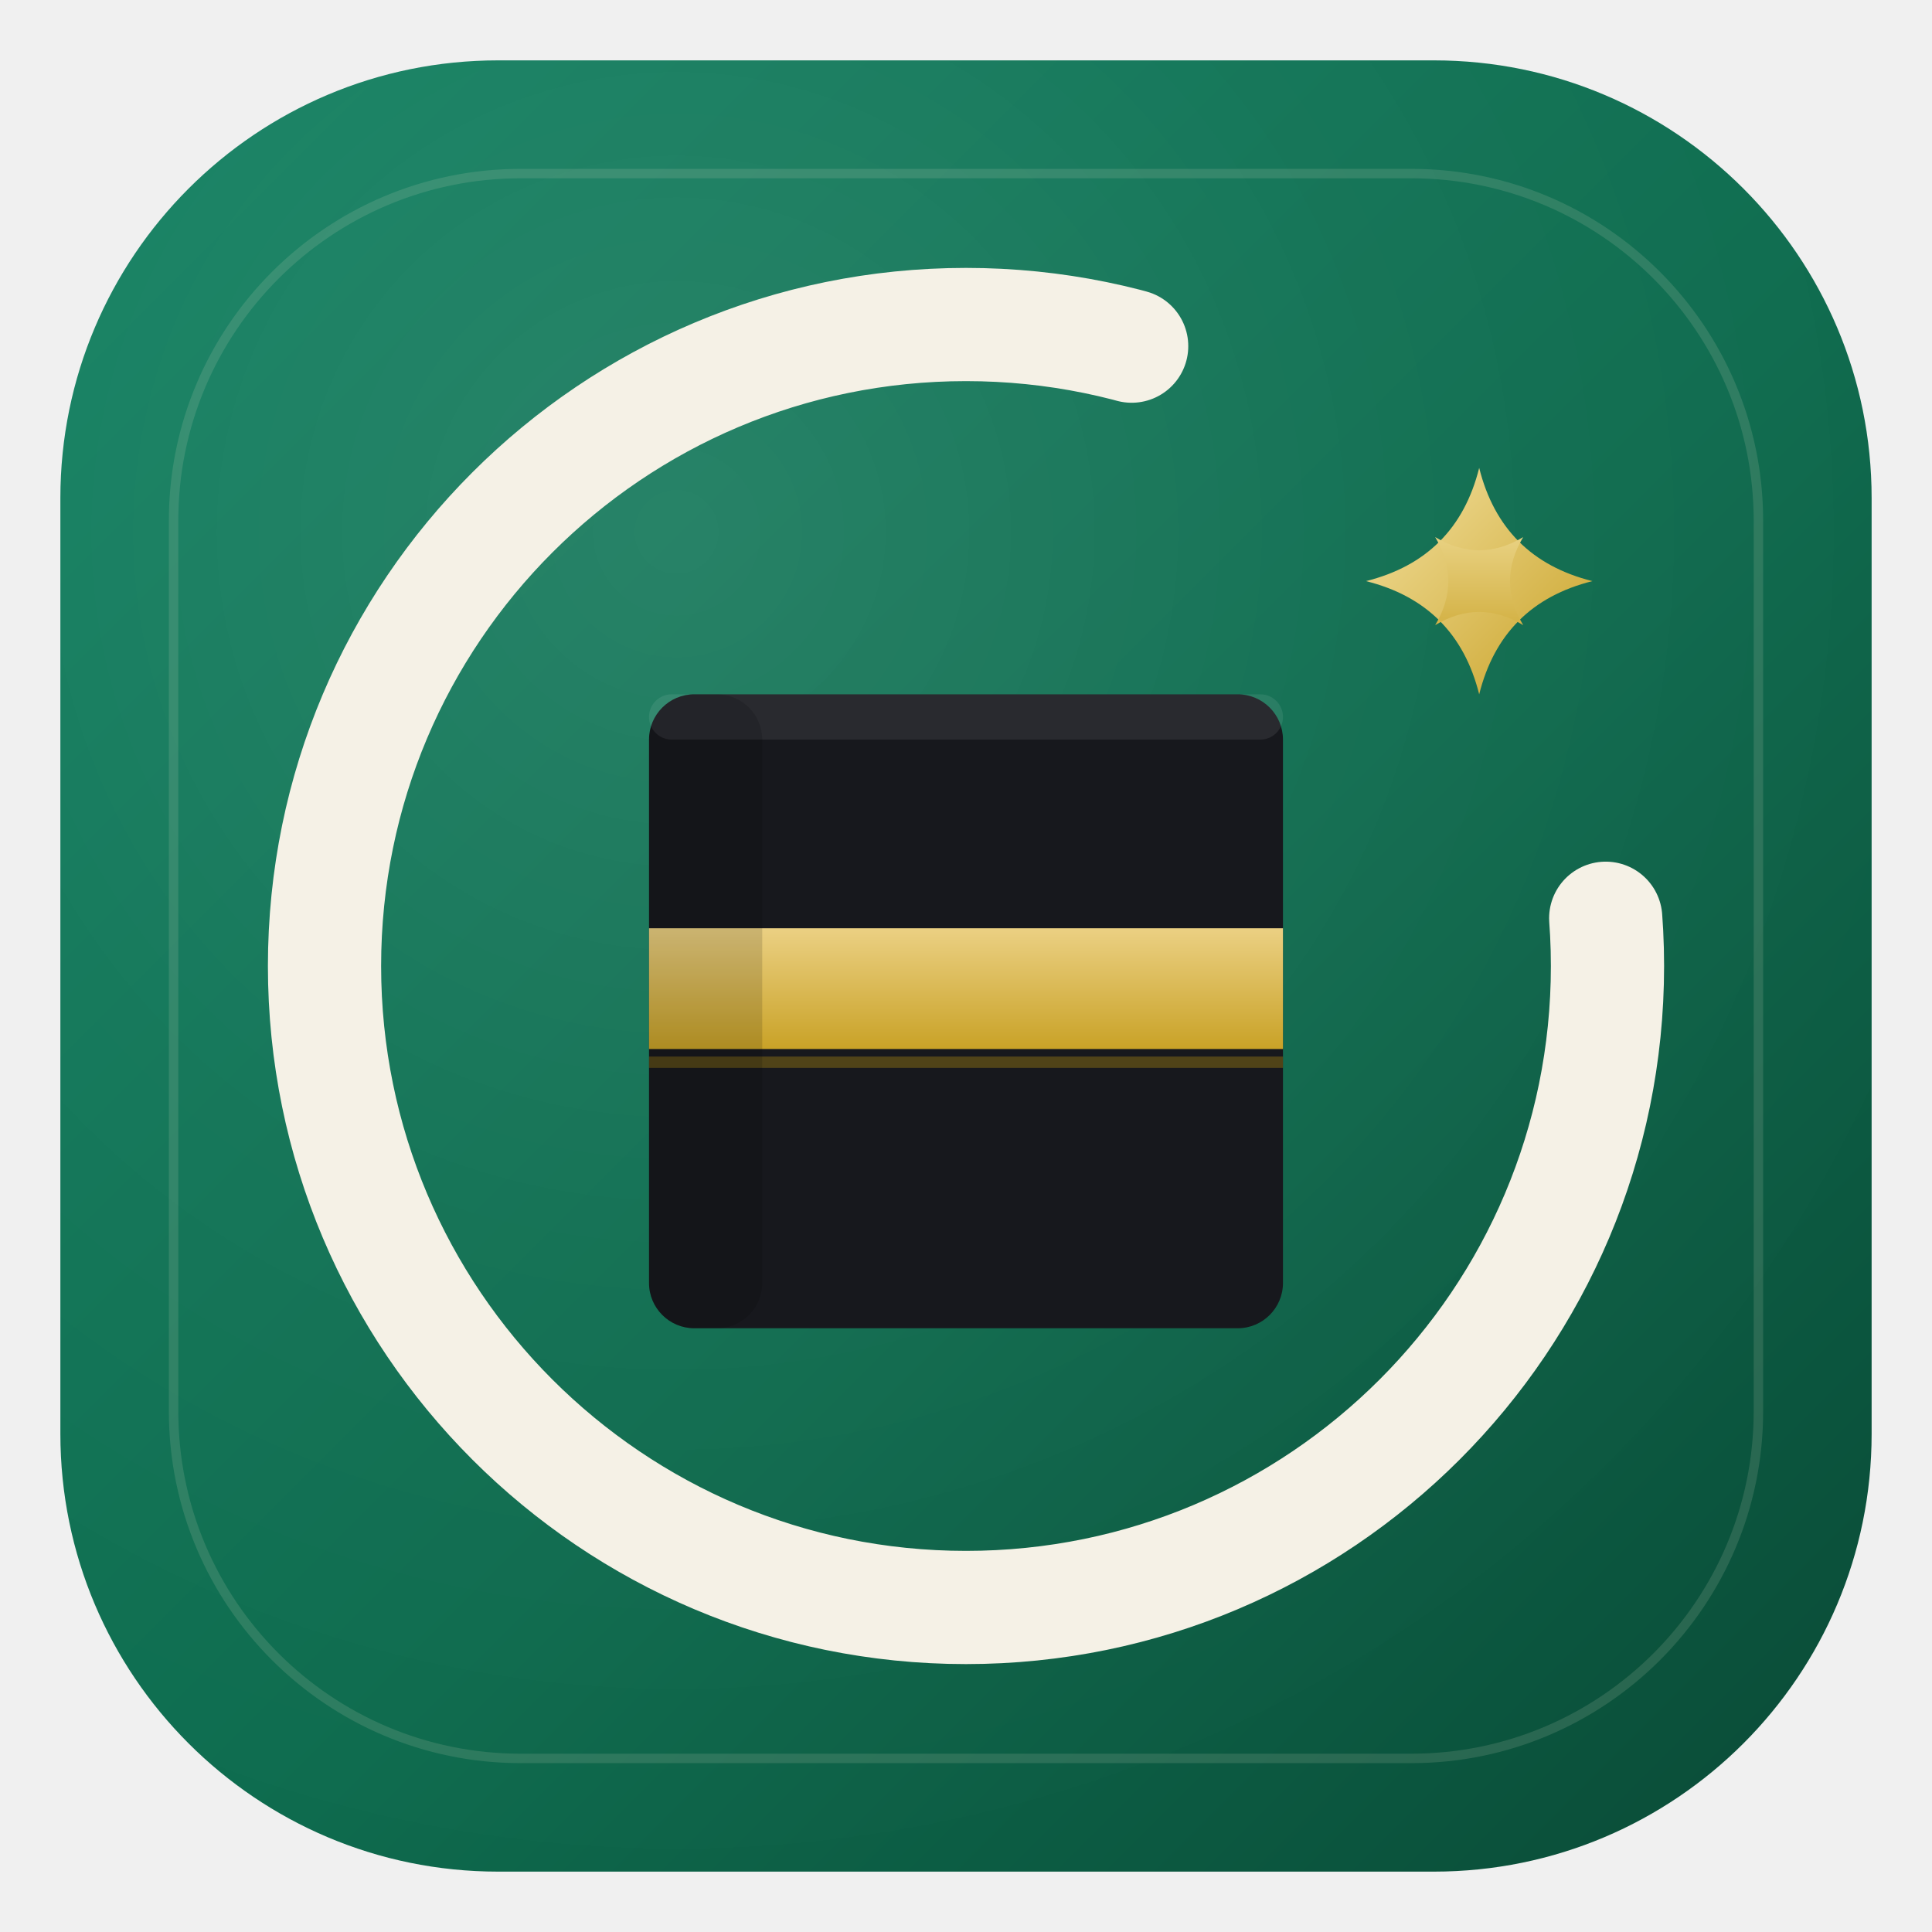
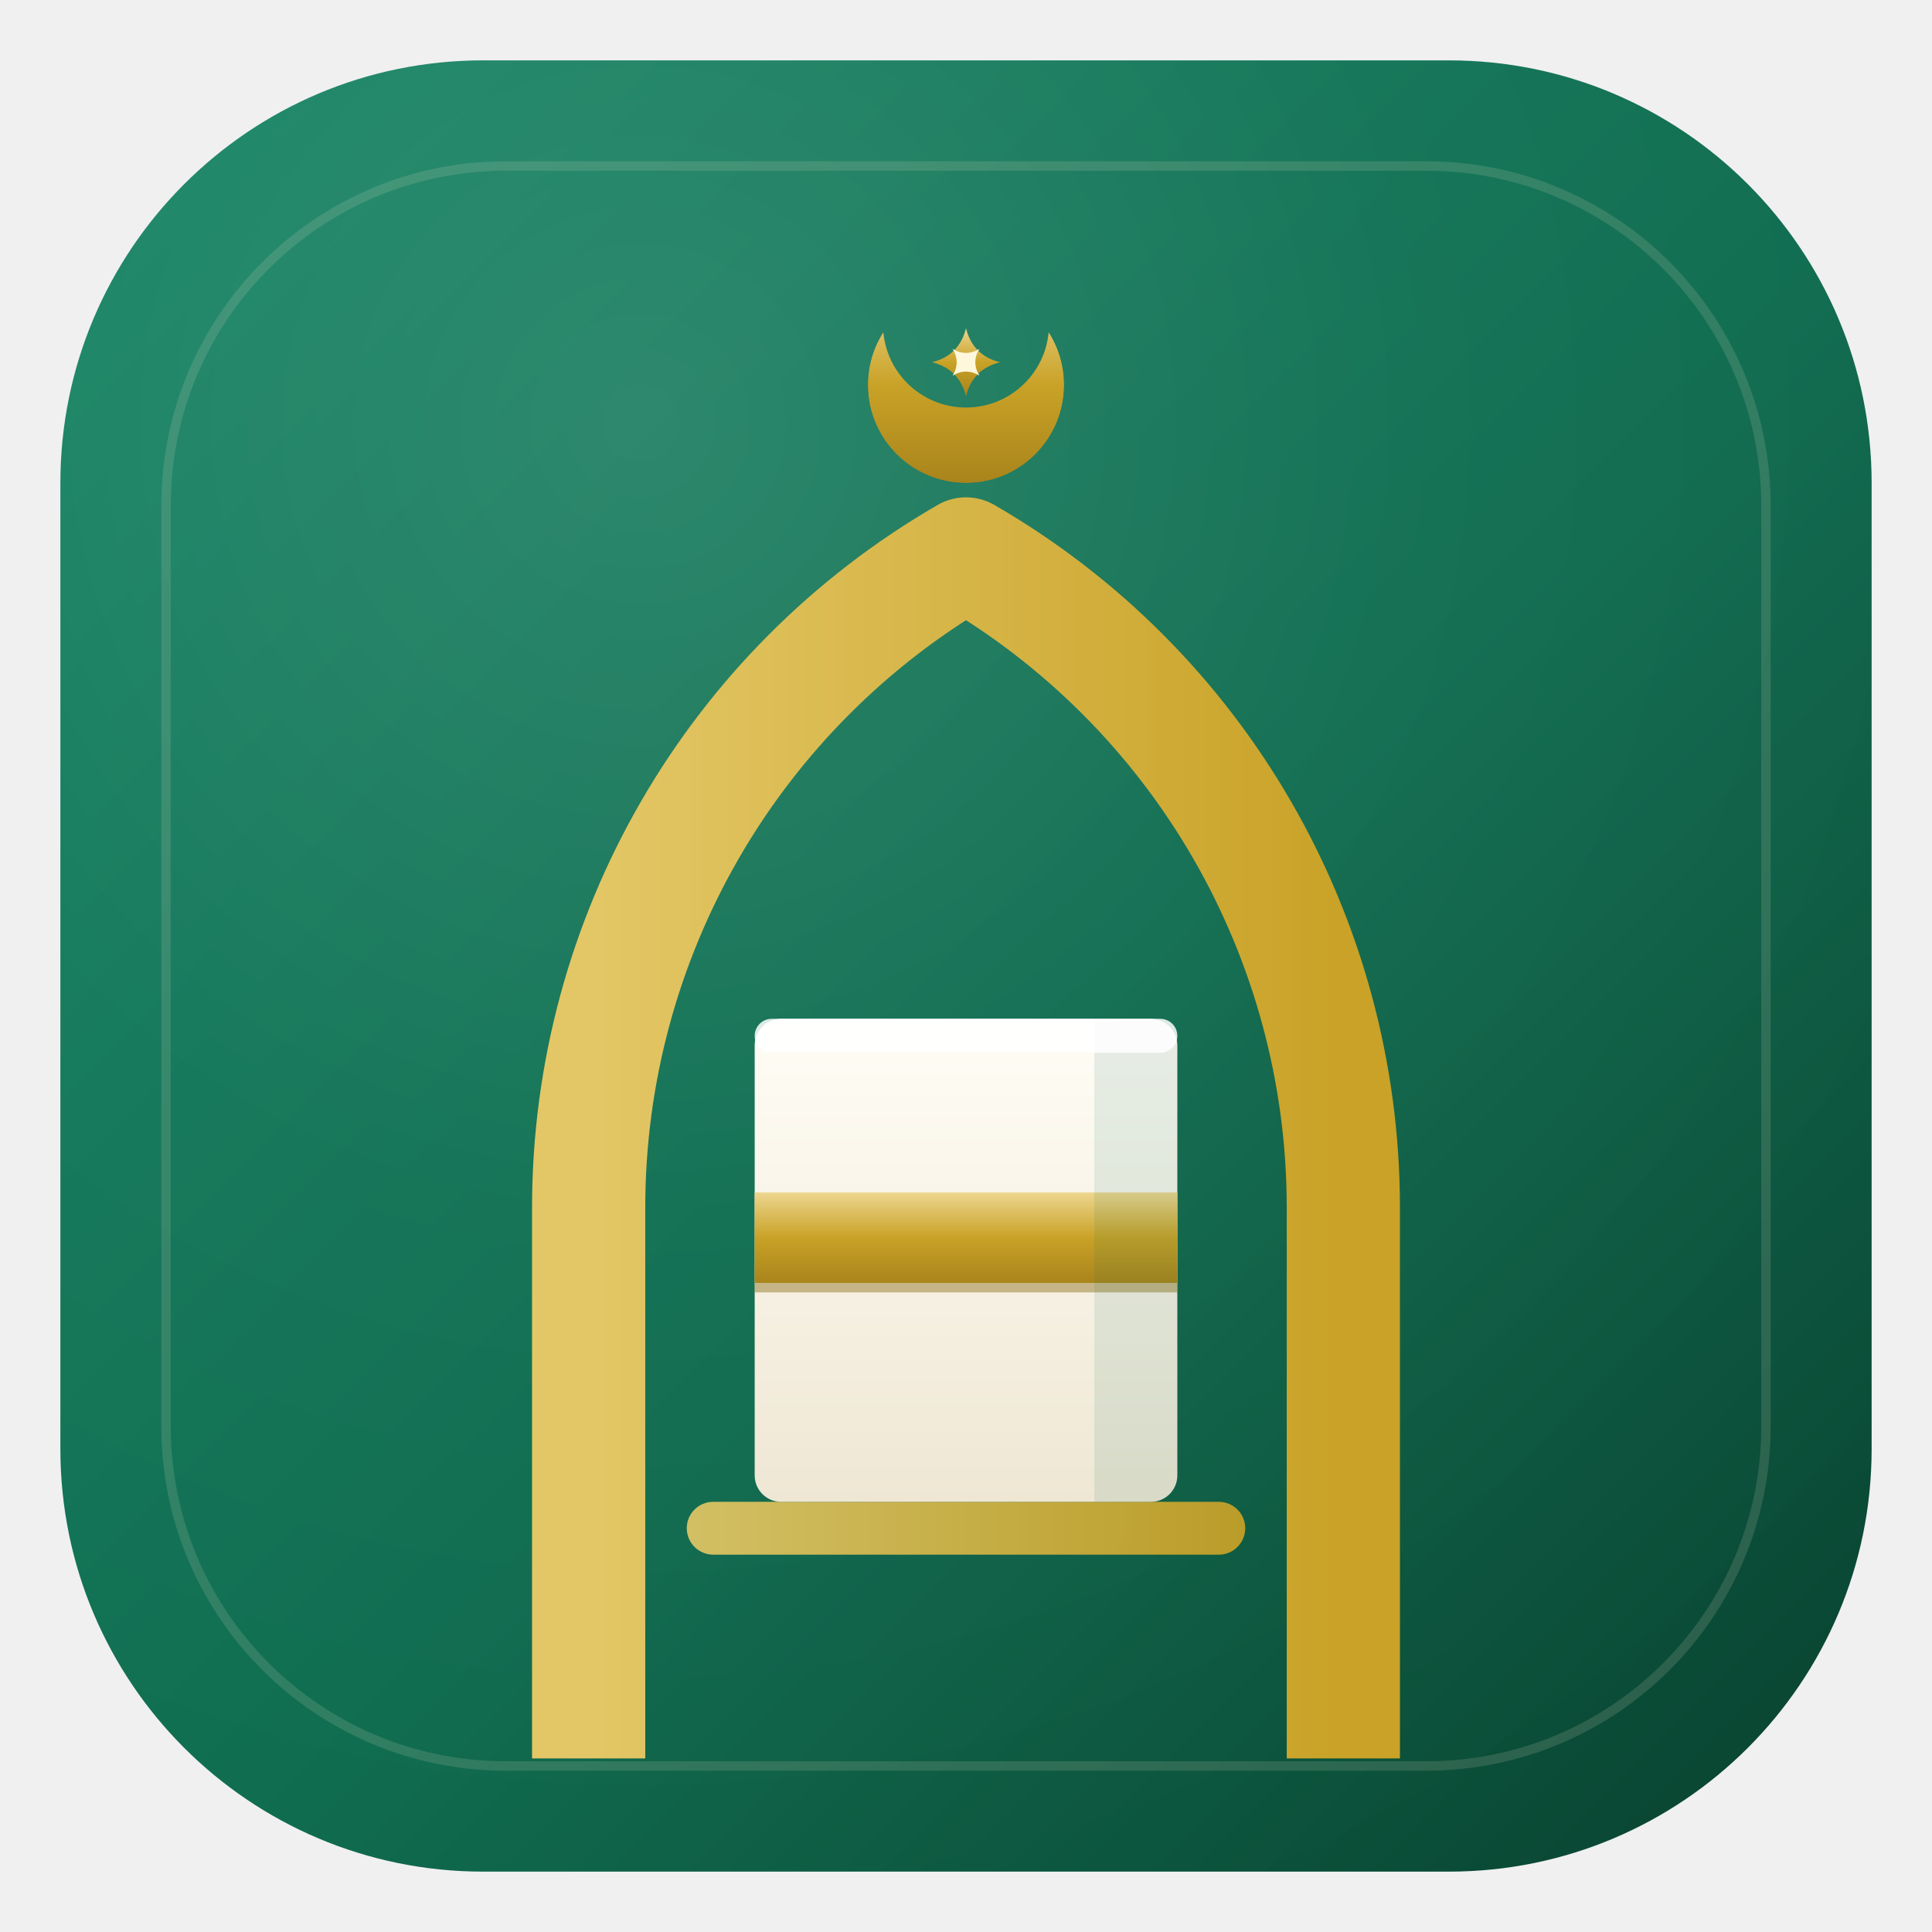
<svg xmlns="http://www.w3.org/2000/svg" viewBox="0 0 512 512" width="512" height="512" role="img" aria-label="Logo SolusiHajj">
  <defs>
-     <linearGradient id="shTile" x1="0" y1="0" x2="1" y2="1">
-       <stop offset="0" stop-color="#118060" />
+     <linearGradient id="tile" x1="0" y1="0" x2="1" y2="1">
+       <stop offset="0" stop-color="#138362" />
      <stop offset="0.55" stop-color="#0E6B4E" />
-       <stop offset="1" stop-color="#0A4A36" />
+       <stop offset="1" stop-color="#09412F" />
    </linearGradient>
-     <linearGradient id="shHizam" x1="0" y1="0" x2="0" y2="1">
-       <stop offset="0" stop-color="#EBD083" />
+     <linearGradient id="gold" x1="0" y1="0" x2="0" y2="1">
+       <stop offset="0" stop-color="#EDD690" />
+       <stop offset="0.5" stop-color="#C9A227" />
+       <stop offset="1" stop-color="#A9841B" />
+     </linearGradient>
+     <linearGradient id="goldV" x1="0" y1="0" x2="1" y2="0">
+       <stop offset="0" stop-color="#E3C766" />
      <stop offset="1" stop-color="#C9A227" />
    </linearGradient>
-     <linearGradient id="shStar" x1="0" y1="0" x2="1" y2="1">
-       <stop offset="0" stop-color="#F3E1A0" />
-       <stop offset="1" stop-color="#C9A227" />
+     <linearGradient id="cube" x1="0" y1="0" x2="0" y2="1">
+       <stop offset="0" stop-color="#FFFDF6" />
+       <stop offset="1" stop-color="#EFE7D4" />
    </linearGradient>
-     <radialGradient id="shGlow" cx="0.34" cy="0.26" r="0.75">
-       <stop offset="0" stop-color="#FFFFFF" stop-opacity="0.10" />
-       <stop offset="0.55" stop-color="#FFFFFF" stop-opacity="0.03" />
+     <radialGradient id="glow" cx="0.32" cy="0.2" r="0.9">
+       <stop offset="0" stop-color="#FFFFFF" stop-opacity="0.12" />
+       <stop offset="0.5" stop-color="#FFFFFF" stop-opacity="0.03" />
      <stop offset="1" stop-color="#FFFFFF" stop-opacity="0" />
    </radialGradient>
+     <mask id="cres">
+       <circle cx="256" cy="102" r="26" fill="#ffffff" />
+       <circle cx="256" cy="86" r="22" fill="#000000" />
+     </mask>
  </defs>
-   <rect x="16" y="16" width="480" height="480" rx="116" fill="url(#shTile)" />
-   <rect x="16" y="16" width="480" height="480" rx="116" fill="url(#shGlow)" />
-   <rect x="46" y="46" width="420" height="420" rx="92" fill="none" stroke="#E9DFC8" stroke-opacity="0.14" stroke-width="2.5" />
-   <circle cx="256" cy="256" r="170" fill="none" stroke="#F5F1E6" stroke-width="30" stroke-linecap="round" stroke-dasharray="845.6 210" />
+   <rect x="16" y="16" width="480" height="480" rx="112" fill="url(#tile)" />
+   <rect x="16" y="16" width="480" height="480" rx="112" fill="url(#glow)" />
+   <rect x="44" y="44" width="424" height="424" rx="90" fill="none" stroke="#E9DFC8" stroke-opacity="0.15" stroke-width="2.5" />
+   <path d="M 156 466 L 156 320 A 200 200 0 0 1 256 146.8 A 200 200 0 0 1 356 320 L 356 466" fill="none" stroke="url(#goldV)" stroke-width="30" stroke-linejoin="round" />
+   <rect x="182" y="398" width="148" height="14" rx="7" fill="url(#goldV)" opacity="0.92" />
  <g>
-     <rect x="172" y="184" width="168" height="168" rx="12" fill="#17181D" />
-     <rect x="172" y="246" width="168" height="32" fill="url(#shHizam)" />
-     <rect x="172" y="280" width="168" height="3" fill="#8A6D14" opacity="0.5" />
-     <rect x="172" y="184" width="168" height="12" rx="6" fill="#FFFFFF" opacity="0.08" />
-     <rect x="172" y="184" width="30" height="168" rx="12" fill="#000000" opacity="0.14" />
+     <rect x="200" y="270" width="112" height="128" rx="7" fill="url(#cube)" />
+     <rect x="200" y="316" width="112" height="24" fill="url(#gold)" />
+     <rect x="200" y="340" width="112" height="2.5" fill="#8A6D14" opacity="0.45" />
+     <path d="M 290 270 h 15 a 7 7 0 0 1 7 7 v 114 a 7 7 0 0 1 -7 7 h -15 Z" fill="#0E6B4E" opacity="0.10" />
+     <rect x="200" y="270" width="112" height="9" rx="4.5" fill="#FFFFFF" opacity="0.85" />
  </g>
-   <g transform="translate(392 154)" fill="url(#shStar)">
-     <path d="M0 -30 Q6 -6 30 0 Q6 6 0 30 Q-6 6 -30 0 Q-6 -6 0 -30 Z" />
-     <path d="M0 -16.5 Q3.3 -3.3 16.5 0 Q3.3 3.3 0 16.5 Q-3.3 3.3 -16.5 0 Q-3.3 -3.3 0 -16.5 Z" transform="rotate(45)" />
+   <circle cx="256" cy="102" r="26" fill="url(#gold)" mask="url(#cres)" />
+   <g transform="translate(256 96)" fill="url(#gold)">
+     <path d="M0 -9 Q1.8 -1.8 9 0 Q1.8 1.8 0 9 Q-1.8 1.8 -9 0 Q-1.8 -1.8 0 -9 Z" />
+     <path d="M0 -5 Q1 -1 5 0 Q1 1 0 5 Q-1 1 -5 0 Q-1 -1 0 -5 Z" transform="rotate(45)" fill="#FFF7DC" />
  </g>
</svg>
